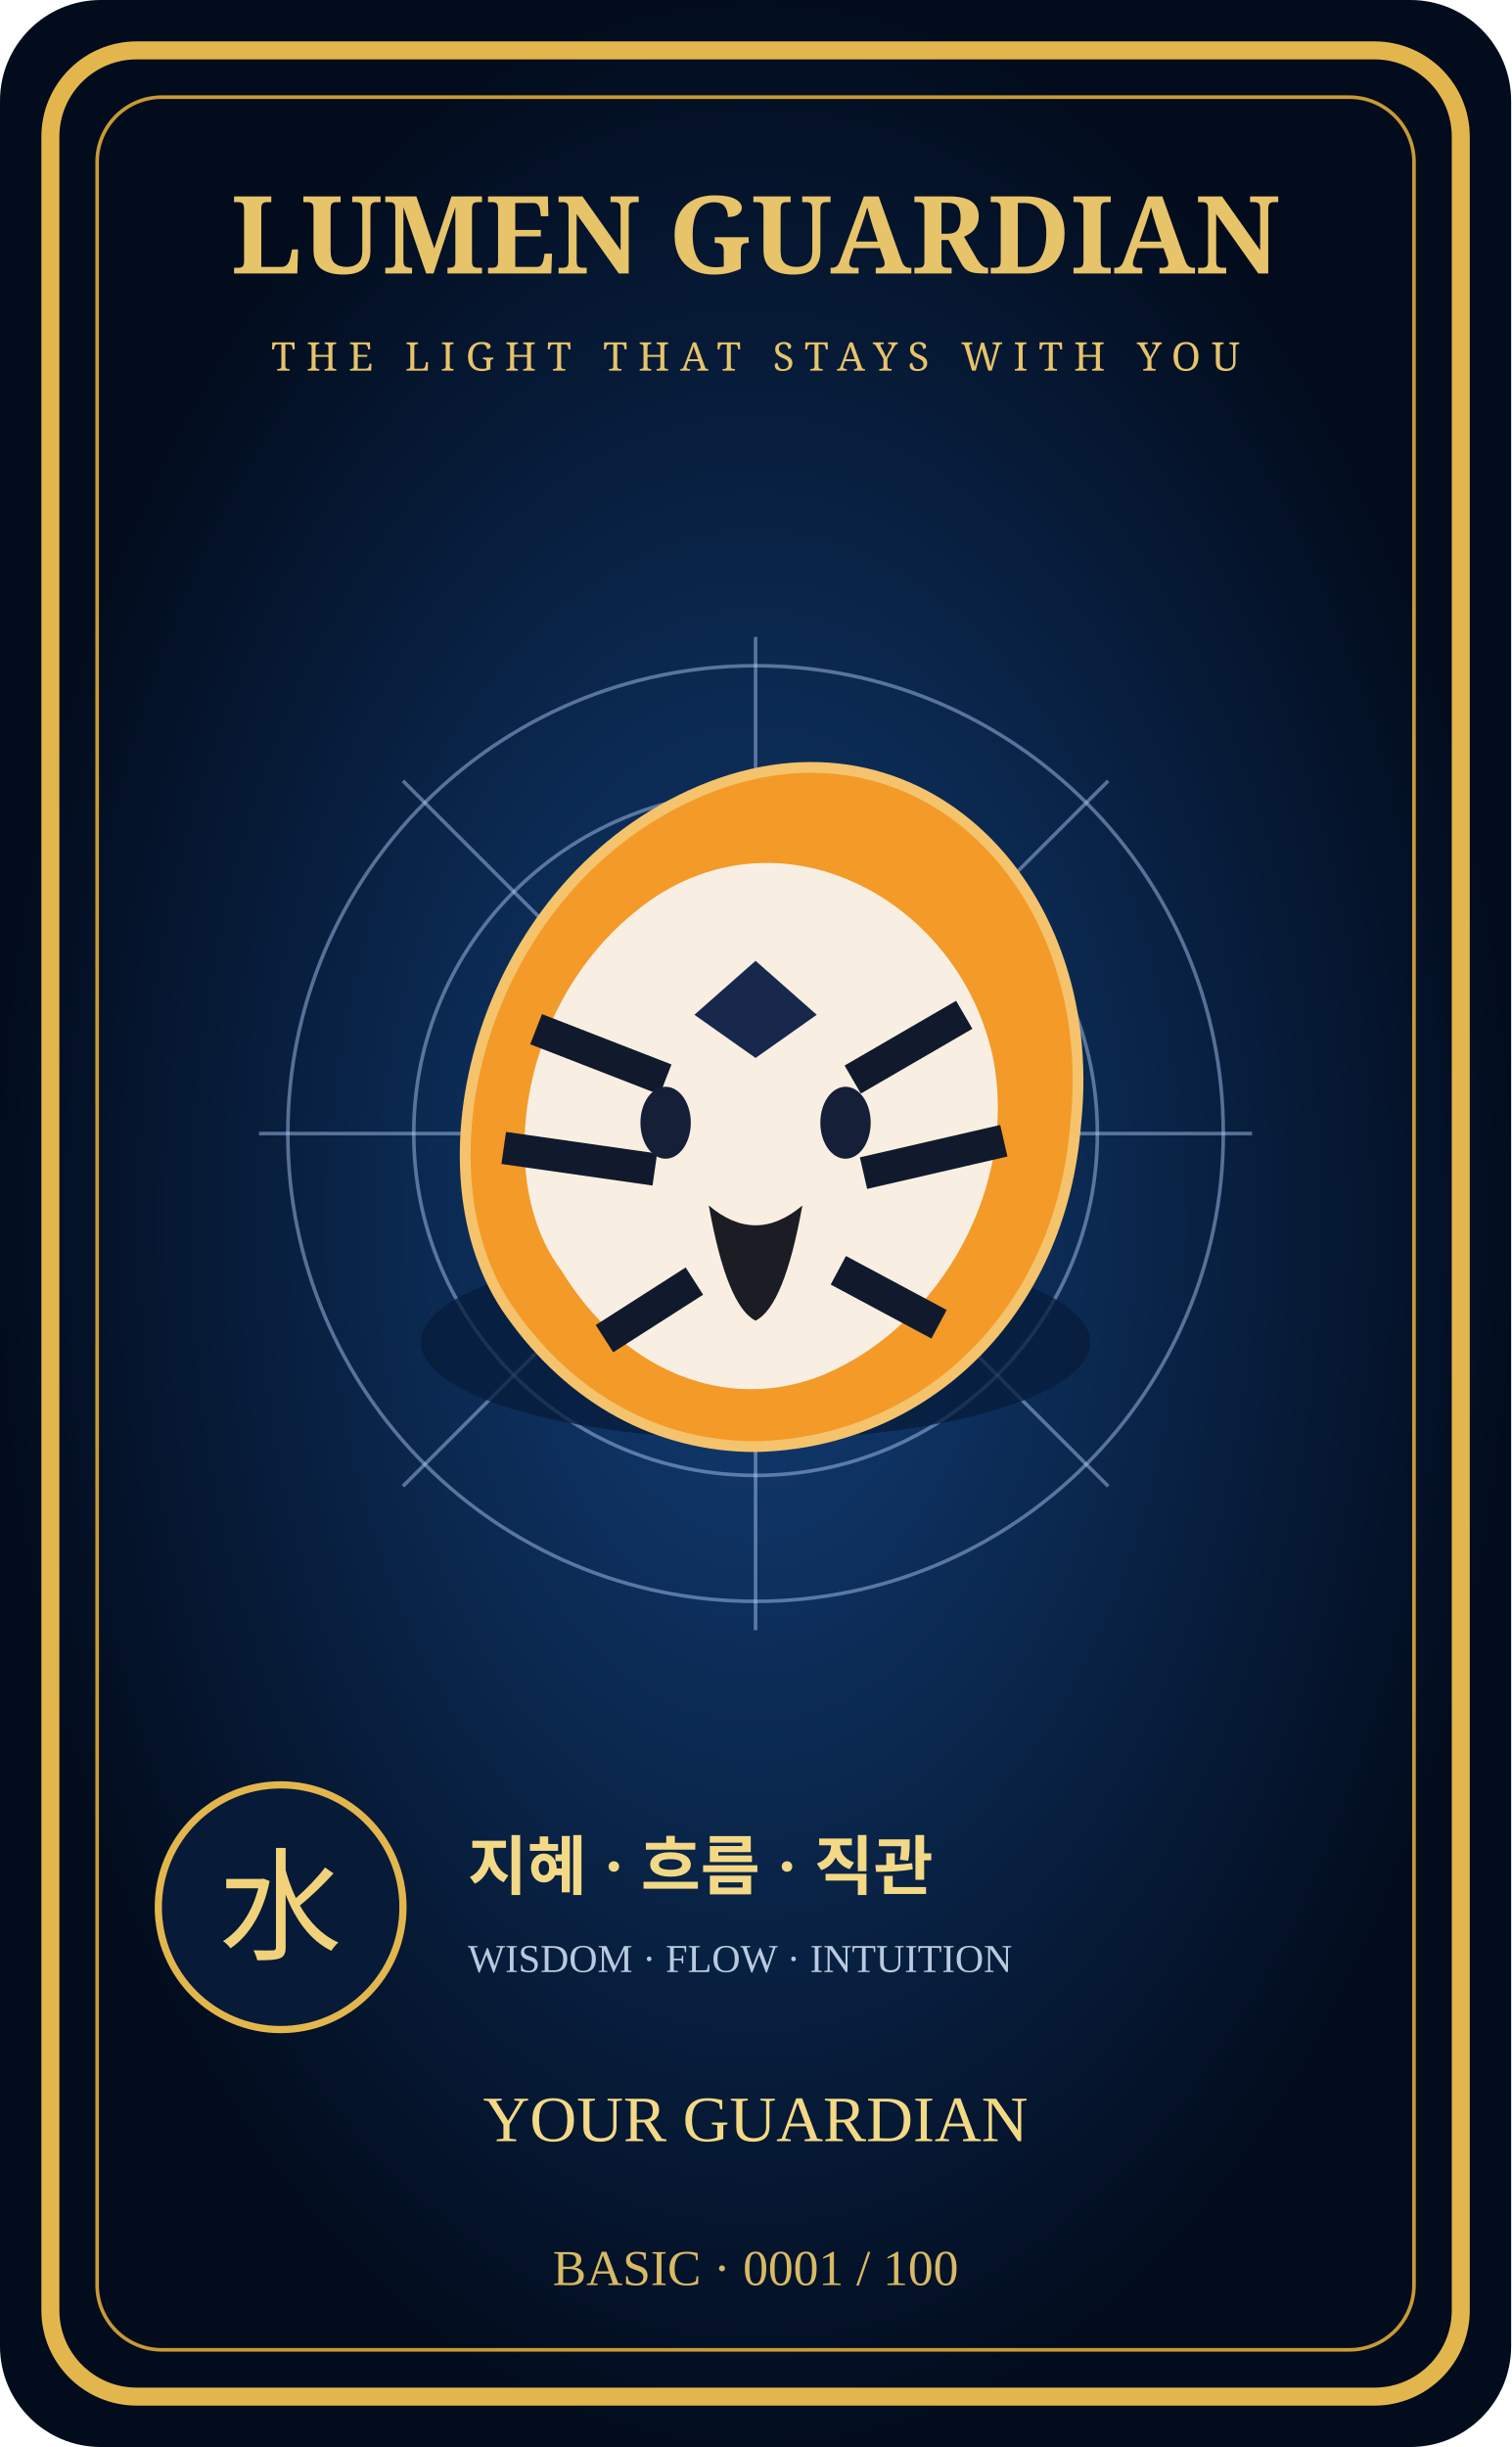
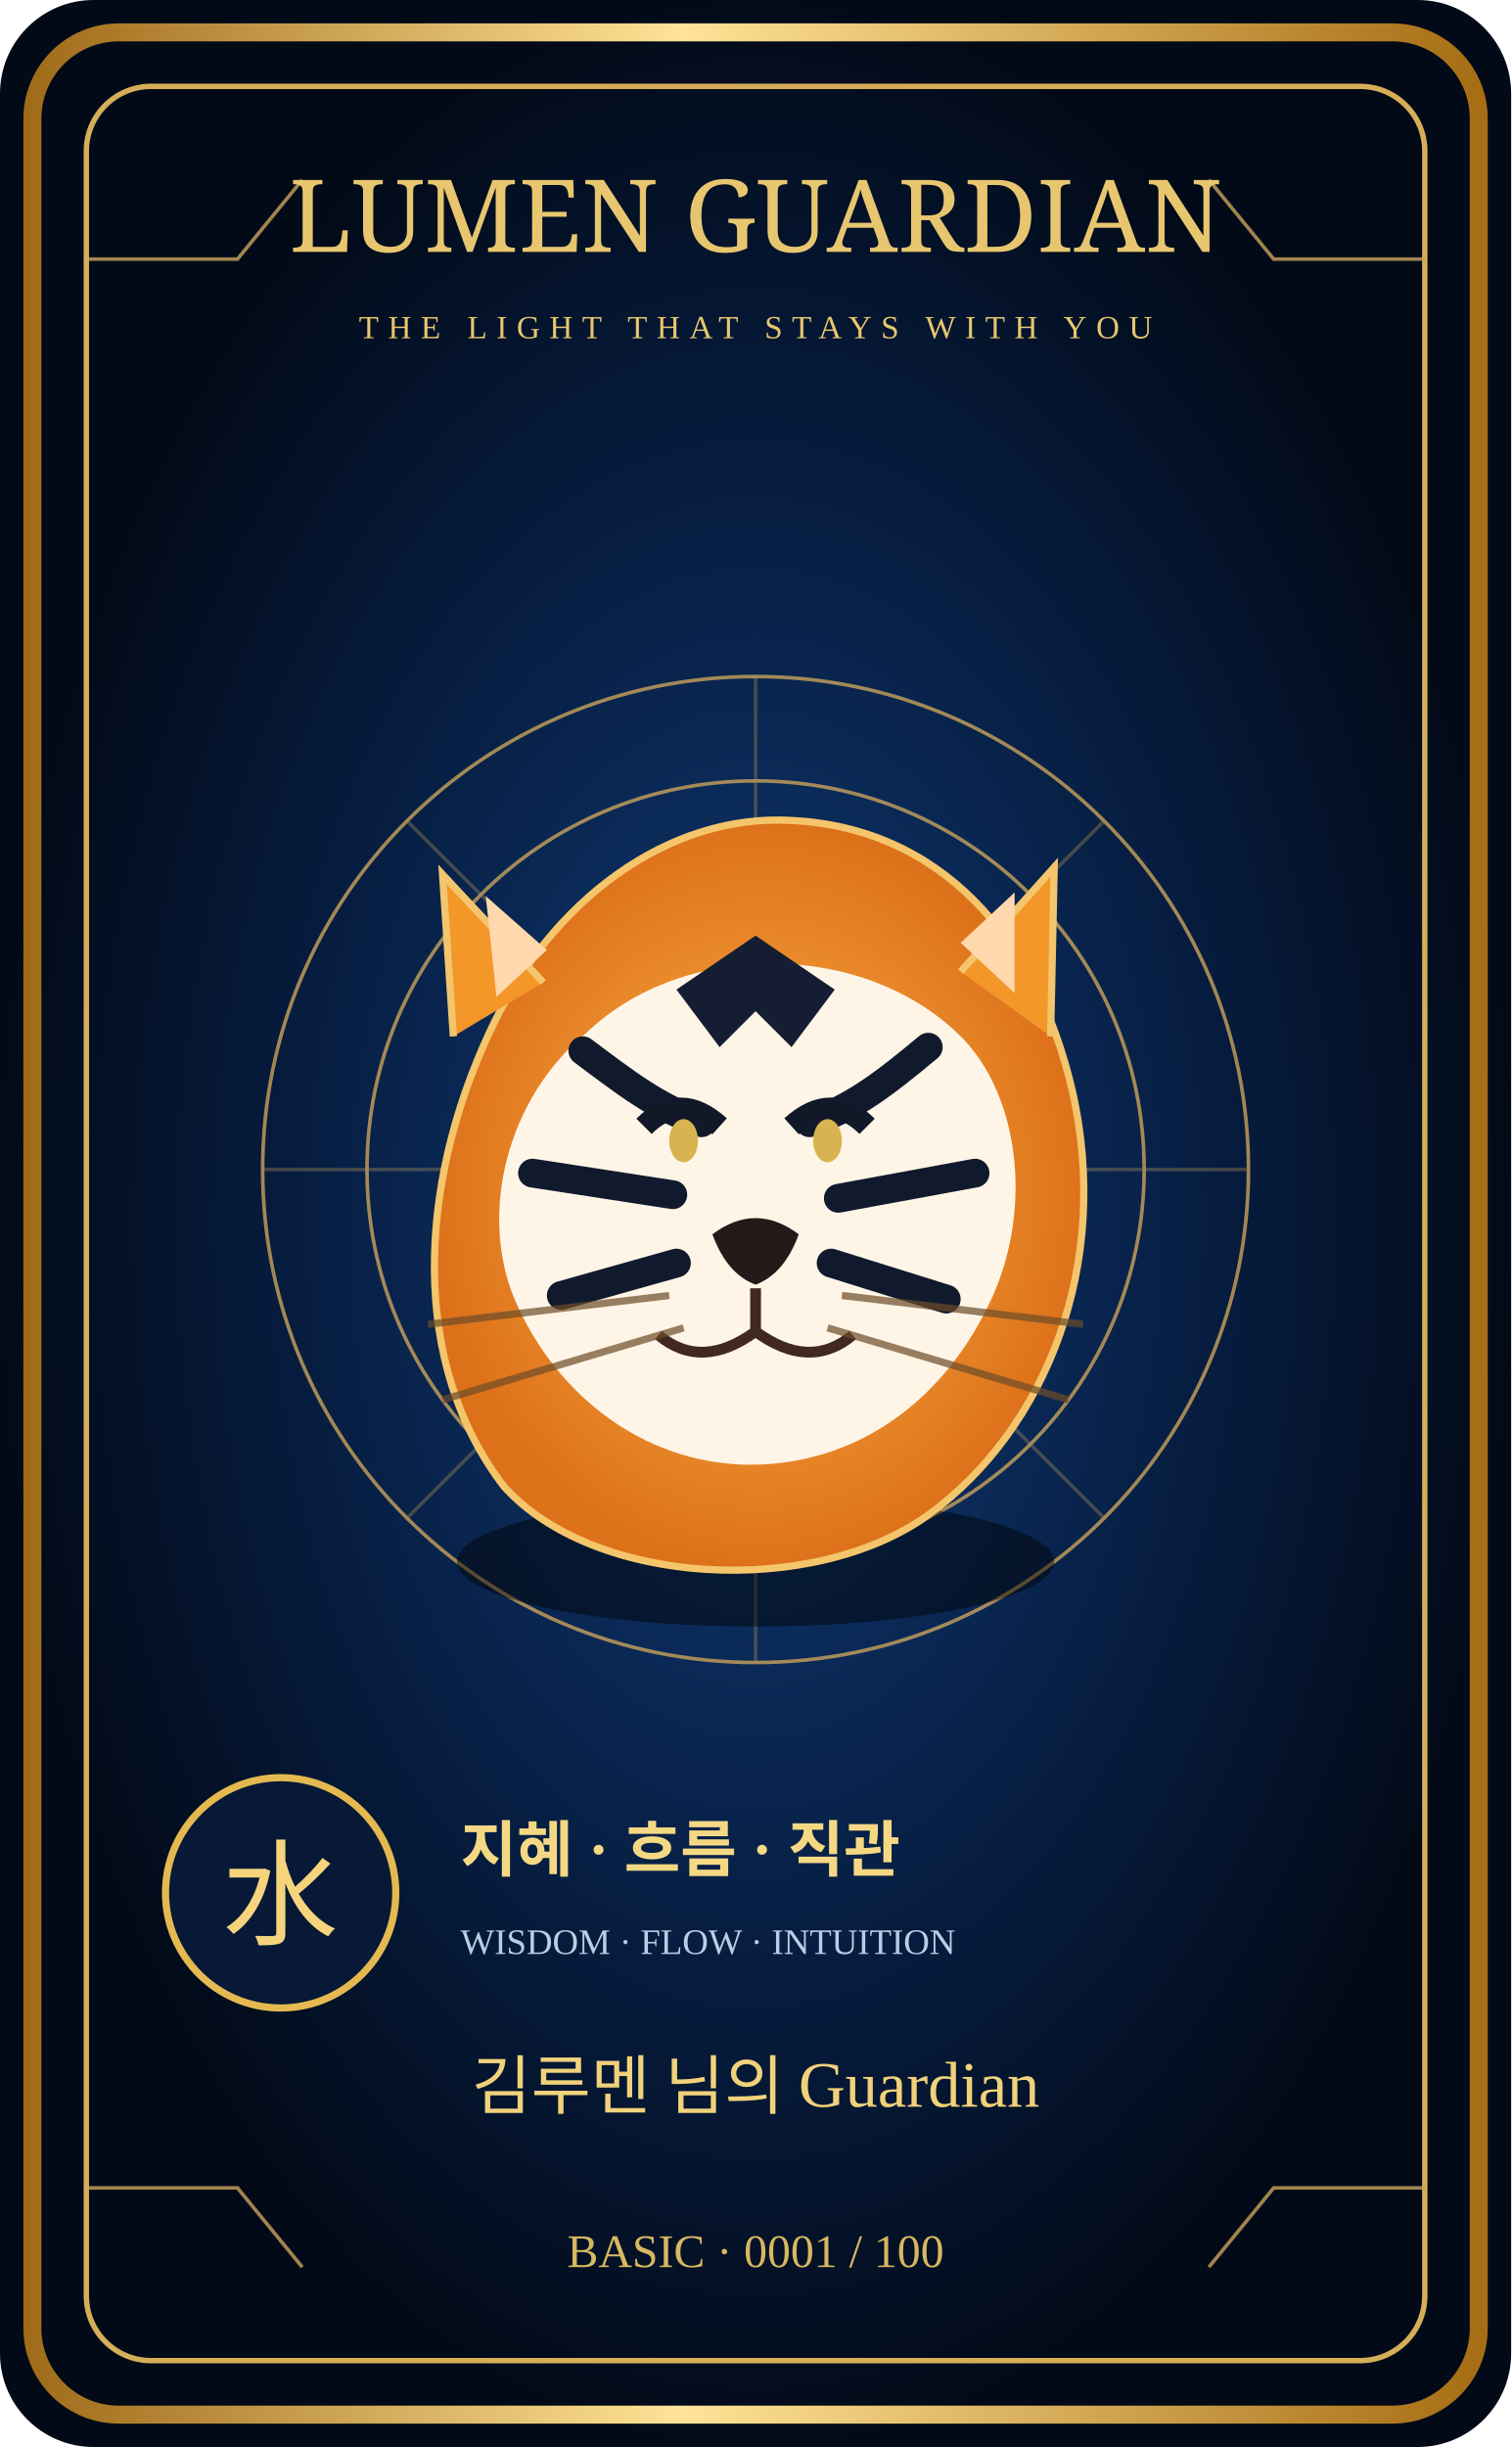
<svg xmlns="http://www.w3.org/2000/svg" viewBox="0 0 420 680">
  <defs>
-     <radialGradient id="g">
-       <stop stop-color="#123f78" />
-       <stop offset="1" stop-color="#020c1d" />
+     <radialGradient id="bg">
+       <stop stop-color="#103c79" />
+       <stop offset=".62" stop-color="#061c3e" />
+       <stop offset="1" stop-color="#020a17" />
    </radialGradient>
+     <linearGradient id="gold" x1="0" x2="1">
+       <stop stop-color="#9f6b19" />
+       <stop offset=".45" stop-color="#ffe397" />
+       <stop offset="1" stop-color="#a66d13" />
+     </linearGradient>
+     <radialGradient id="fur">
+       <stop stop-color="#ffb548" />
+       <stop offset="1" stop-color="#dd711a" />
+     </radialGradient>
+     <filter id="glow">
+       <feGaussianBlur stdDeviation="7" />
+     </filter>
  </defs>
-   <rect width="420" height="680" rx="28" fill="url(#g)" />
-   <rect x="14" y="14" width="392" height="652" rx="24" fill="none" stroke="#e3b64d" stroke-width="5" />
-   <rect x="27" y="27" width="366" height="626" rx="18" fill="none" stroke="#c99a35" />
-   <g fill="#e7c36a" text-anchor="middle" font-family="Georgia,serif">
-     <text x="210" y="76" font-size="30" font-weight="700">LUMEN GUARDIAN</text>
-     <text x="210" y="103" font-size="11" letter-spacing="3">THE LIGHT THAT STAYS WITH YOU</text>
+   <rect width="420" height="680" rx="26" fill="url(#bg)" />
+   <rect x="9" y="9" width="402" height="662" rx="24" fill="none" stroke="url(#gold)" stroke-width="5" />
+   <rect x="24" y="24" width="372" height="632" rx="18" fill="none" stroke="#d6ae59" stroke-width="1.5" />
+   <g stroke="#c9a35b" fill="none" opacity=".8">
+     <path d="M24 72h42l18-22M396 72h-42l-18-22M24 608h42l18 22M396 608h-42l-18 22" />
+     <circle cx="210" cy="325" r="137" />
+     <circle cx="210" cy="325" r="108" />
+     <path d="M73 325h274M210 188v274M113 228l194 194M307 228L113 422" opacity=".38" />
  </g>
-   <g fill="none" stroke="#b9d4ff" stroke-opacity=".45">
-     <circle cx="210" cy="315" r="130" />
-     <circle cx="210" cy="315" r="95" />
-     <path d="M72 315h276M210 177v276M112 217l196 196M308 217L112 413" />
+   <g fill="#e7c66f" text-anchor="middle">
+     <text x="210" y="70" font-family="Georgia,serif" font-size="28">LUMEN GUARDIAN</text>
+     <text x="210" y="94" font-size="9" letter-spacing="2.6">THE LIGHT THAT STAYS WITH YOU</text>
  </g>
-   <g transform="translate(210 325)">
-     <ellipse cx="0" cy="48" rx="93" ry="27" fill="#061b39" opacity=".75" />
-     <path d="M-68 40C-96 1-77-77-18-104C43-132 96-80 89-13C85 40 47 76 0 77C-27 77-51 64-68 40Z" fill="#f39a28" stroke="#f4c36c" stroke-width="3" />
-     <path d="M-54 28C-73 3-66-49-29-75C9-101 57-74 66-31C73 4 52 43 19 57C-8 68-37 56-54 28Z" fill="#f8efe2" />
-     <path d="M-61-39L-25-25M-70-6L-28 0M58-43L27-25M69-8L30 1M-42 47L-17 31M51 43L23 28" stroke="#111a2c" stroke-width="9" />
-     <path d="M-17-43L0-58L17-43L0-31Z" fill="#18284d" />
-     <ellipse cx="-25" cy="-13" rx="7" ry="10" fill="#152038" />
-     <ellipse cx="25" cy="-13" rx="7" ry="10" fill="#152038" />
-     <path d="M-13 10Q0 21 13 10Q8 38 0 42Q-8 38-13 10Z" fill="#1c1d24" />
+   <g transform="translate(210 330)">
+     <ellipse cy="104" rx="83" ry="18" fill="#000" opacity=".45" />
+     <path d="M-70 83C-96 49-94 0-74-43C-57-80-24-104 10-102C51-100 78-70 88-27C99 21 81 67 48 91C16 114-45 111-70 83Z" fill="url(#fur)" stroke="#f5c56b" stroke-width="2" />
+     <path d="M-59-57l-28-30l3 45M57-60l26-29l-1 47" fill="#f39729" stroke="#f3c56c" stroke-width="2" />
+     <path d="M-58-66l-17-15l3 28M57-68l15-14v28" fill="#ffd8ad" />
+     <path d="M-47-43C-20-69 31-69 58-41C73-25 77 5 66 30C53 59 29 76 1 77C-29 78-55 59-67 31C-77 7-69-25-47-43Z" fill="#fff5e7" />
+     <path d="M-48-38C-36-29-27-22-15-18M48-39C36-29 27-22 15-18M-62-4l39 6M61-4L23 3M-54 30l32-9M53 31L21 21" stroke="#111a2d" stroke-width="8" stroke-linecap="round" />
+     <path d="M-22-55L0-70L22-55L10-39L0-49L-10-39Z" fill="#151d32" />
+     <path d="M-31-17q10-10 21 0M31-17q-10-10-21 0" stroke="#111827" stroke-width="6" fill="none" />
+     <ellipse cx="-20" cy="-13" rx="4" ry="6" fill="#d8b34f" />
+     <ellipse cx="20" cy="-13" rx="4" ry="6" fill="#d8b34f" />
+     <path d="M-12 13Q0 4 12 13Q8 24 0 27Q-8 24-12 13Z" fill="#251a19" />
+     <path d="M0 28v13M0 40q-15 11-27 1M0 40q15 11 27 1" fill="none" stroke="#412821" stroke-width="3" />
+     <g stroke="#6c4b27" stroke-width="2" opacity=".7">
+       <path d="M-24 30l-67 8M-20 39l-67 20M24 30l67 8M20 39l67 20" />
+     </g>
  </g>
-   <circle cx="78" cy="530" r="34" fill="#071a38" stroke="#e3b64d" stroke-width="2" />
-   <text x="78" y="542" text-anchor="middle" fill="#f1d27b" font-size="34" font-family="serif">水</text>
-   <text x="130" y="525" fill="#f3d986" font-size="18" font-weight="700">지혜 · 흐름 · 직관</text>
-   <text x="130" y="548" fill="#b9cae0" font-size="11">WISDOM · FLOW · INTUITION</text>
-   <text x="210" y="595" text-anchor="middle" fill="#f3d986" font-size="18">YOUR GUARDIAN</text>
-   <text x="210" y="635" text-anchor="middle" fill="#d8ba65" font-size="14">BASIC · 0001 / 100</text>
+   <circle cx="78" cy="526" r="32" fill="#071936" stroke="#e4b950" stroke-width="2" />
+   <text x="78" y="538" text-anchor="middle" fill="#f5d47d" font-size="32" font-family="serif">水</text>
+   <text x="128" y="520" fill="#f4d884" font-size="17" font-weight="700">지혜 · 흐름 · 직관</text>
+   <text x="128" y="543" fill="#b9cde5" font-size="10">WISDOM · FLOW · INTUITION</text>
+   <text x="210" y="586" text-anchor="middle" fill="#f1d27b" font-size="18">김루멘 님의 Guardian</text>
+   <text x="210" y="630" text-anchor="middle" fill="#d7b861" font-size="13">BASIC · 0001 / 100</text>
</svg>
